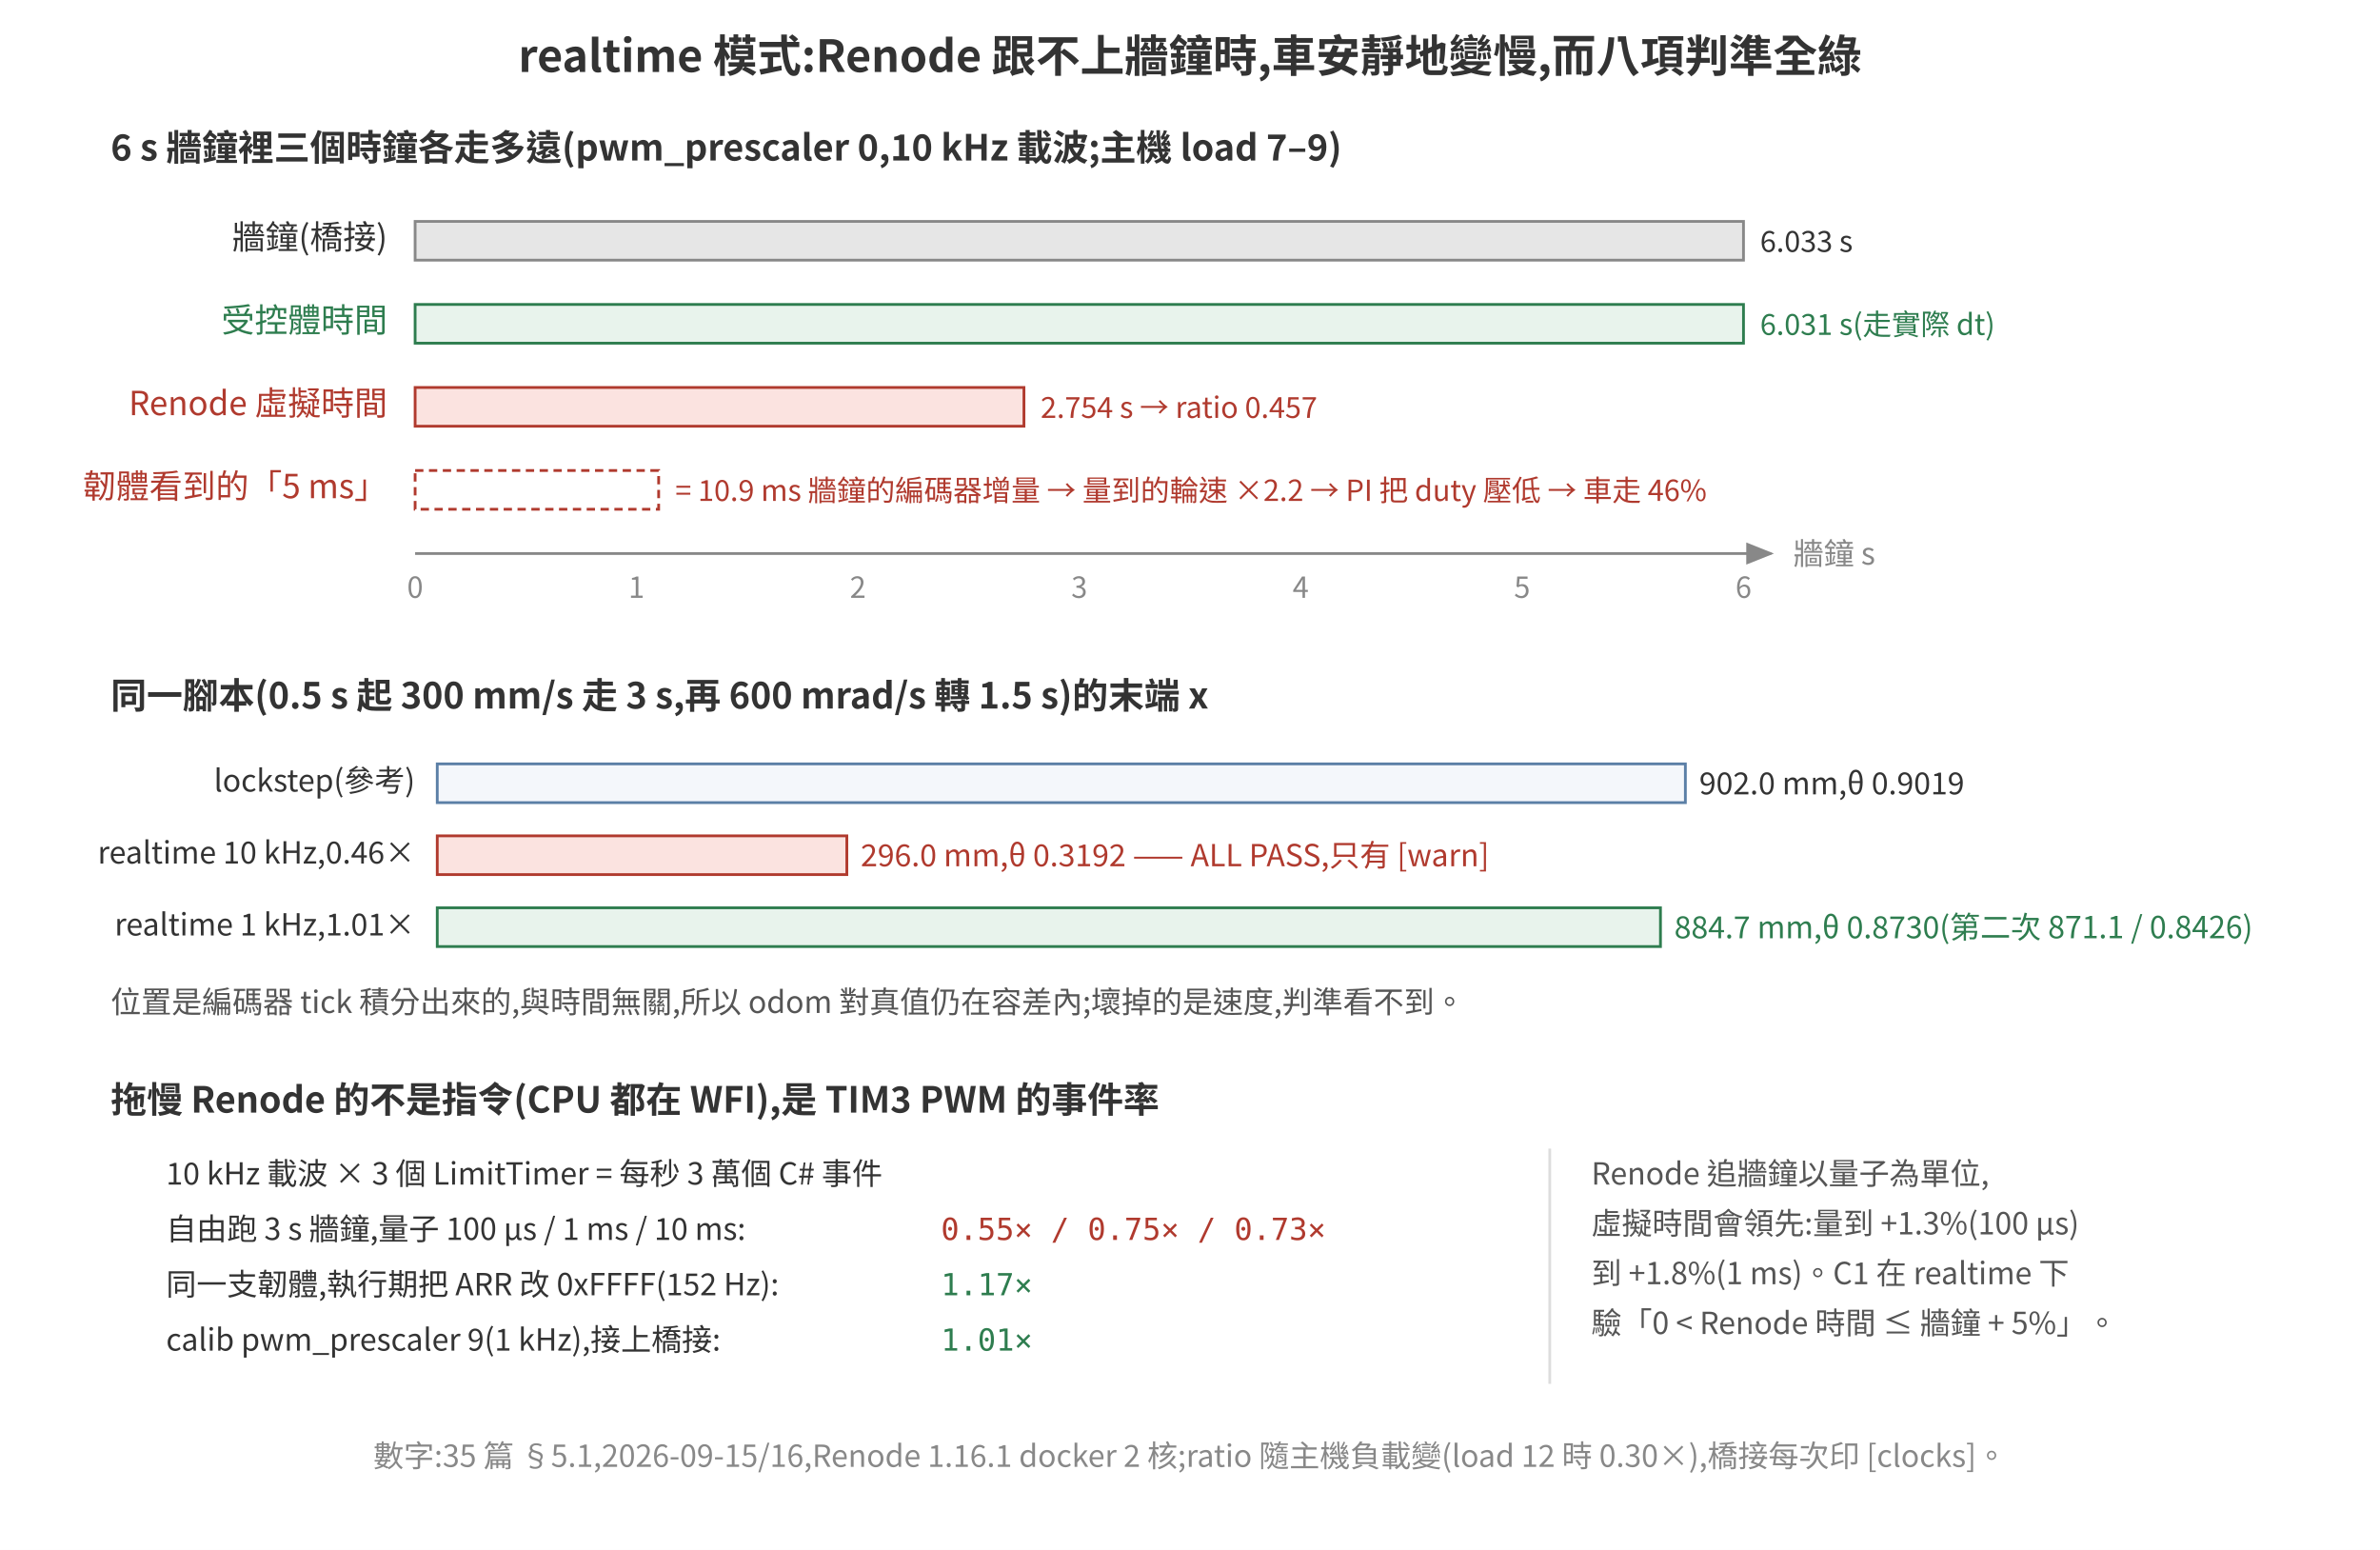
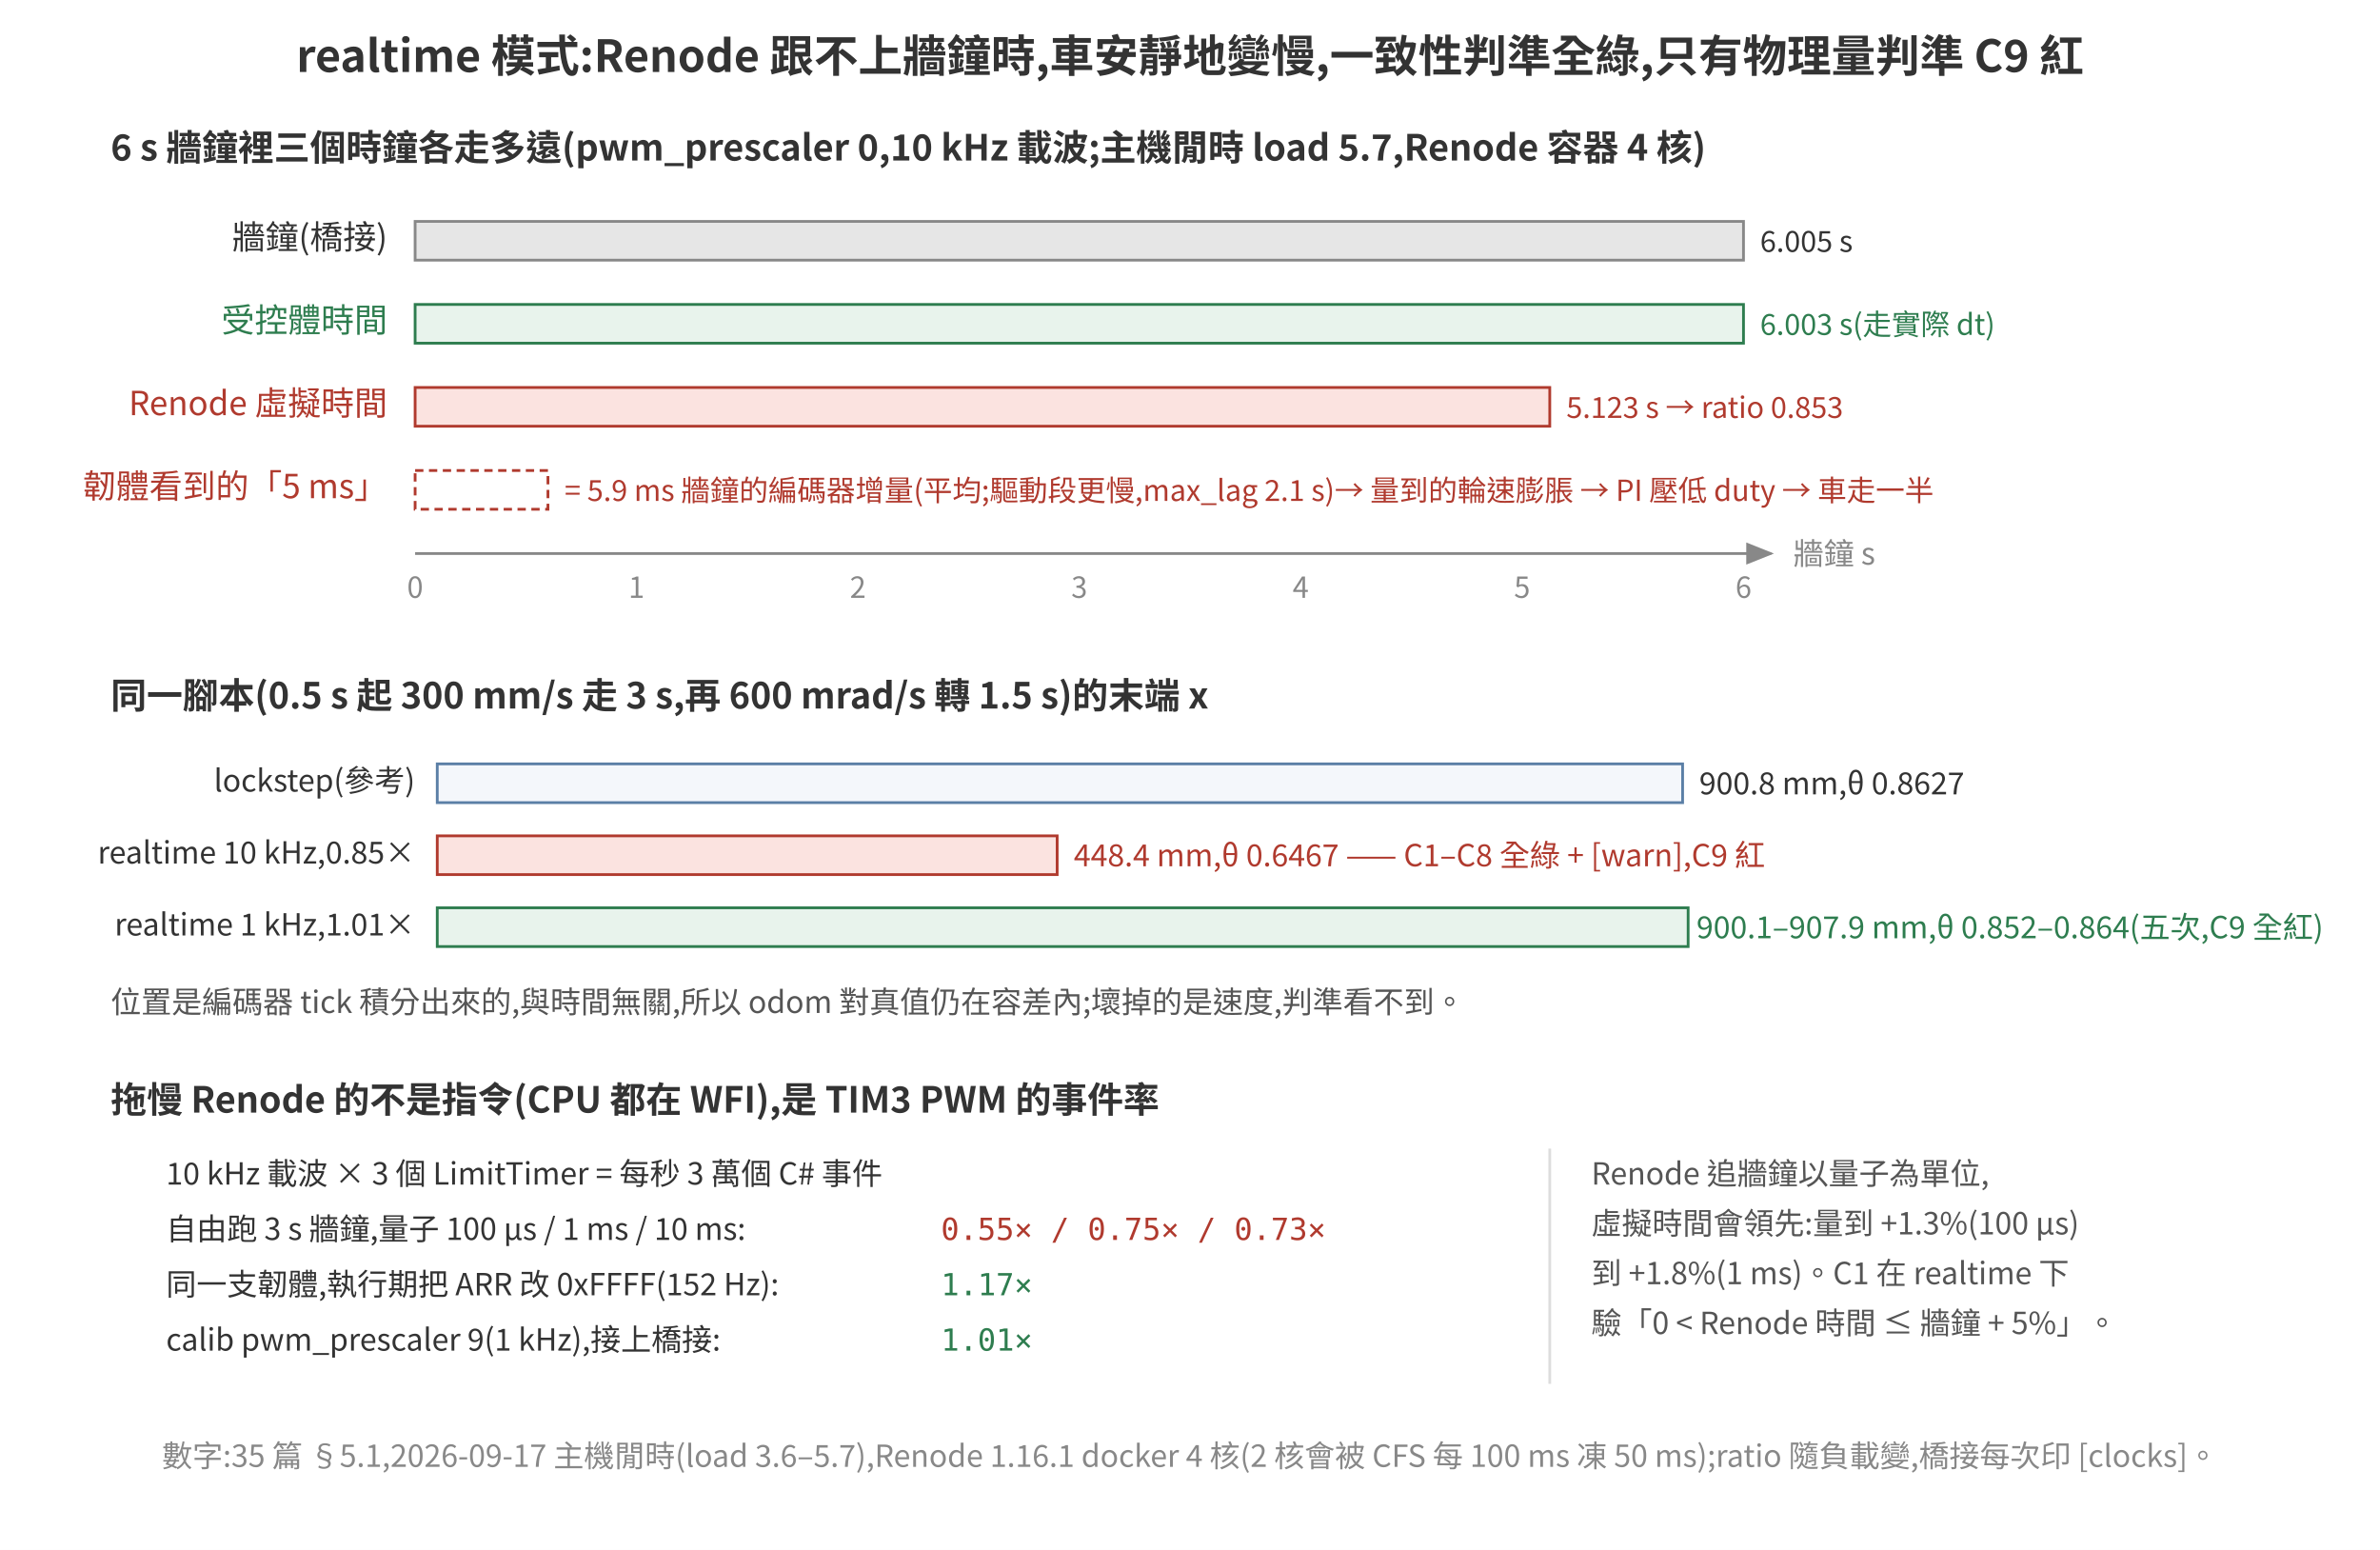
<svg xmlns="http://www.w3.org/2000/svg" width="860" height="560" viewBox="0 0 860 560" font-family="'Noto Sans CJK TC','PingFang TC','Microsoft JhengHei',sans-serif">
  <rect width="860" height="560" fill="#ffffff" />
-   <text x="430" y="26" text-anchor="middle" font-size="16" font-weight="bold" fill="#333">realtime 模式:Renode 跟不上牆鐘時,車安靜地變慢,而八項判準全綠</text>
+   <text x="430" y="26" text-anchor="middle" font-size="16" font-weight="bold" fill="#333">realtime 模式:Renode 跟不上牆鐘時,車安靜地變慢,一致性判準全綠,只有物理量判準 C9 紅</text>
  <defs>
    <marker id="cGry" markerWidth="10" markerHeight="8" refX="9" refY="4" orient="auto">
      <path d="M0,0 L10,4 L0,8 z" fill="#888" />
    </marker>
    <marker id="cRed" markerWidth="10" markerHeight="8" refX="9" refY="4" orient="auto">
      <path d="M0,0 L10,4 L0,8 z" fill="#b03a2e" />
    </marker>
  </defs>
-   <text x="40" y="58" font-size="13" font-weight="bold" fill="#333">6 s 牆鐘裡三個時鐘各走多遠(pwm_prescaler 0,10 kHz 載波;主機 load 7–9)</text>
+   <text x="40" y="58" font-size="13" font-weight="bold" fill="#333">6 s 牆鐘裡三個時鐘各走多遠(pwm_prescaler 0,10 kHz 載波;主機閒時 load 5.7,Renode 容器 4 核)</text>
  <line x1="150" y1="200" x2="640" y2="200" stroke="#888" stroke-width="1" marker-end="url(#cGry)" />
  <text x="648" y="204" font-size="11" fill="#888">牆鐘 s</text>
  <g font-size="10.5" fill="#888" text-anchor="middle">
    <text x="150" y="216">0</text>
    <text x="230" y="216">1</text>
    <text x="310" y="216">2</text>
    <text x="390" y="216">3</text>
    <text x="470" y="216">4</text>
    <text x="550" y="216">5</text>
    <text x="630" y="216">6</text>
  </g>
  <text x="140" y="90" text-anchor="end" font-size="12" fill="#333">牆鐘(橋接)</text>
  <rect x="150" y="80" width="480" height="14" fill="#e6e6e6" stroke="#888" />
-   <text x="636" y="91" font-size="10.5" fill="#333">6.033 s</text>
+   <text x="636" y="91" font-size="10.5" fill="#333">6.005 s</text>
  <text x="140" y="120" text-anchor="end" font-size="12" fill="#2e7d4f">受控體時間</text>
  <rect x="150" y="110" width="480" height="14" fill="#e8f3ec" stroke="#2e7d4f" />
-   <text x="636" y="121" font-size="10.5" fill="#2e7d4f">6.031 s(走實際 dt)</text>
+   <text x="636" y="121" font-size="10.5" fill="#2e7d4f">6.003 s(走實際 dt)</text>
  <text x="140" y="150" text-anchor="end" font-size="12" fill="#b03a2e">Renode 虛擬時間</text>
-   <rect x="150" y="140" width="220" height="14" fill="#fbe3e0" stroke="#b03a2e" />
-   <text x="376" y="151" font-size="10.5" fill="#b03a2e">2.754 s → ratio 0.457</text>
+   <rect x="150" y="140" width="410" height="14" fill="#fbe3e0" stroke="#b03a2e" />
+   <text x="566" y="151" font-size="10.5" fill="#b03a2e">5.123 s → ratio 0.853</text>
  <text x="140" y="180" text-anchor="end" font-size="12" fill="#b03a2e">韌體看到的「5 ms」</text>
-   <rect x="150" y="170" width="88" height="14" fill="#fff" stroke="#b03a2e" stroke-dasharray="3 2" />
-   <text x="244" y="181" font-size="10.5" fill="#b03a2e">= 10.9 ms 牆鐘的編碼器增量 → 量到的輪速 ×2.2 → PI 把 duty 壓低 → 車走 46%</text>
+   <rect x="150" y="170" width="48" height="14" fill="#fff" stroke="#b03a2e" stroke-dasharray="3 2" />
+   <text x="204" y="181" font-size="10.5" fill="#b03a2e">= 5.9 ms 牆鐘的編碼器增量(平均;驅動段更慢,max_lag 2.1 s)→ 量到的輪速膨脹 → PI 壓低 duty → 車走一半</text>
  <text x="40" y="256" font-size="13" font-weight="bold" fill="#333">同一腳本(0.5 s 起 300 mm/s 走 3 s,再 600 mrad/s 轉 1.5 s)的末端 x</text>
  <g font-size="11">
    <text x="150" y="286" text-anchor="end" fill="#333">lockstep(參考)</text>
-     <rect x="158" y="276" width="451" height="14" fill="#f4f7fb" stroke="#5b7fa6" />
-     <text x="614" y="287" fill="#333">902.0 mm,θ 0.9019</text>
-     <text x="150" y="312" text-anchor="end" fill="#333">realtime 10 kHz,0.46×</text>
-     <rect x="158" y="302" width="148" height="14" fill="#fbe3e0" stroke="#b03a2e" />
-     <text x="311" y="313" fill="#b03a2e">296.0 mm,θ 0.3192 —— ALL PASS,只有 [warn]</text>
+     <rect x="158" y="276" width="450" height="14" fill="#f4f7fb" stroke="#5b7fa6" />
+     <text x="614" y="287" fill="#333">900.8 mm,θ 0.8627</text>
+     <text x="150" y="312" text-anchor="end" fill="#333">realtime 10 kHz,0.85×</text>
+     <rect x="158" y="302" width="224" height="14" fill="#fbe3e0" stroke="#b03a2e" />
+     <text x="388" y="313" fill="#b03a2e">448.4 mm,θ 0.6467 —— C1–C8 全綠 + [warn],C9 紅</text>
    <text x="150" y="338" text-anchor="end" fill="#333">realtime 1 kHz,1.01×</text>
-     <rect x="158" y="328" width="442" height="14" fill="#e8f3ec" stroke="#2e7d4f" />
-     <text x="605" y="339" fill="#2e7d4f">884.7 mm,θ 0.8730(第二次 871.1 / 0.8426)</text>
+     <rect x="158" y="328" width="452" height="14" fill="#e8f3ec" stroke="#2e7d4f" />
+     <text x="613" y="339" fill="#2e7d4f">900.1–907.9 mm,θ 0.852–0.864(五次,C9 全紅)</text>
  </g>
  <text x="40" y="366" font-size="11" fill="#555">位置是編碼器 tick 積分出來的,與時間無關,所以 odom 對真值仍在容差內;壞掉的是速度,判準看不到。</text>
  <text x="40" y="402" font-size="13" font-weight="bold" fill="#333">拖慢 Renode 的不是指令(CPU 都在 WFI),是 TIM3 PWM 的事件率</text>
  <g font-size="11">
    <text x="60" y="428" fill="#333">10 kHz 載波 × 3 個 LimitTimer = 每秒 3 萬個 C# 事件</text>
    <text x="60" y="448" fill="#333">自由跑 3 s 牆鐘,量子 100 µs / 1 ms / 10 ms:</text>
    <text x="340" y="448" fill="#b03a2e" font-family="monospace">0.55× / 0.75× / 0.73×</text>
    <text x="60" y="468" fill="#333">同一支韌體,執行期把 ARR 改 0xFFFF(152 Hz):</text>
    <text x="340" y="468" fill="#2e7d4f" font-family="monospace">1.17×</text>
    <text x="60" y="488" fill="#333">calib pwm_prescaler 9(1 kHz),接上橋接:</text>
    <text x="340" y="488" fill="#2e7d4f" font-family="monospace">1.01×</text>
  </g>
  <line x1="560" y1="415" x2="560" y2="500" stroke="#ddd" />
  <g font-size="11" fill="#555">
    <text x="575" y="428">Renode 追牆鐘以量子為單位,</text>
    <text x="575" y="446">虛擬時間會領先:量到 +1.3%(100 µs)</text>
    <text x="575" y="464">到 +1.8%(1 ms)。C1 在 realtime 下</text>
    <text x="575" y="482">驗「0 &lt; Renode 時間 ≤ 牆鐘 + 5%」。</text>
  </g>
-   <text x="430" y="530" text-anchor="middle" font-size="11" fill="#888">數字:35 篇 §5.1,2026-09-15/16,Renode 1.16.1 docker 2 核;ratio 隨主機負載變(load 12 時 0.30×),橋接每次印 [clocks]。</text>
+   <text x="430" y="530" text-anchor="middle" font-size="11" fill="#888">數字:35 篇 §5.1,2026-09-17 主機閒時(load 3.6–5.7),Renode 1.16.1 docker 4 核(2 核會被 CFS 每 100 ms 凍 50 ms);ratio 隨負載變,橋接每次印 [clocks]。</text>
</svg>
